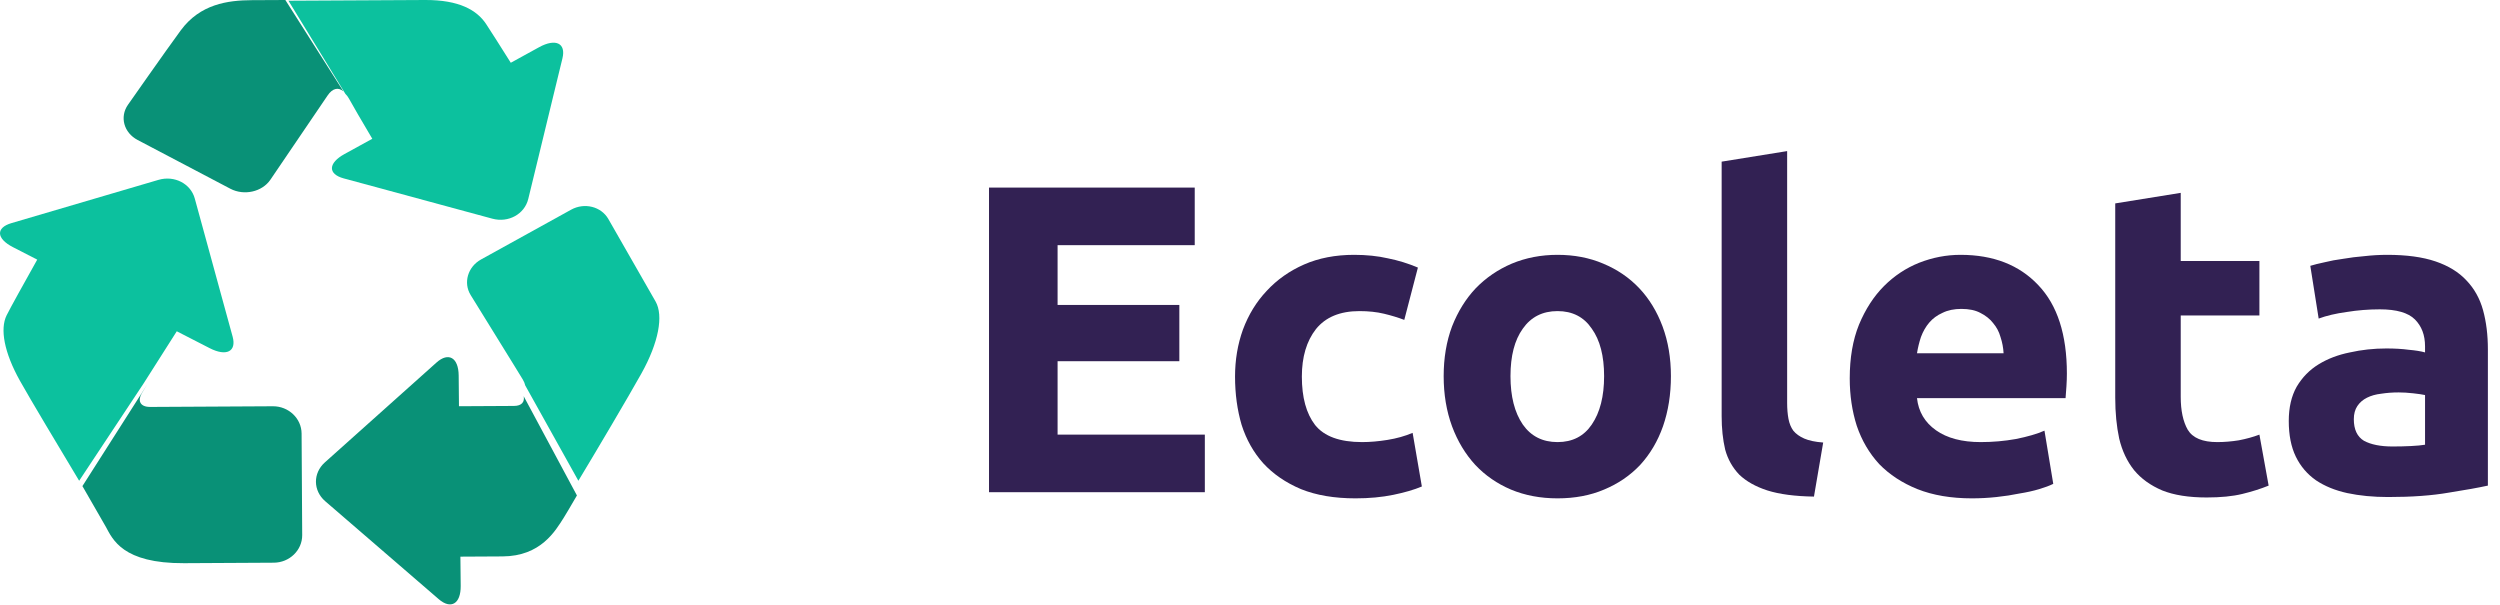
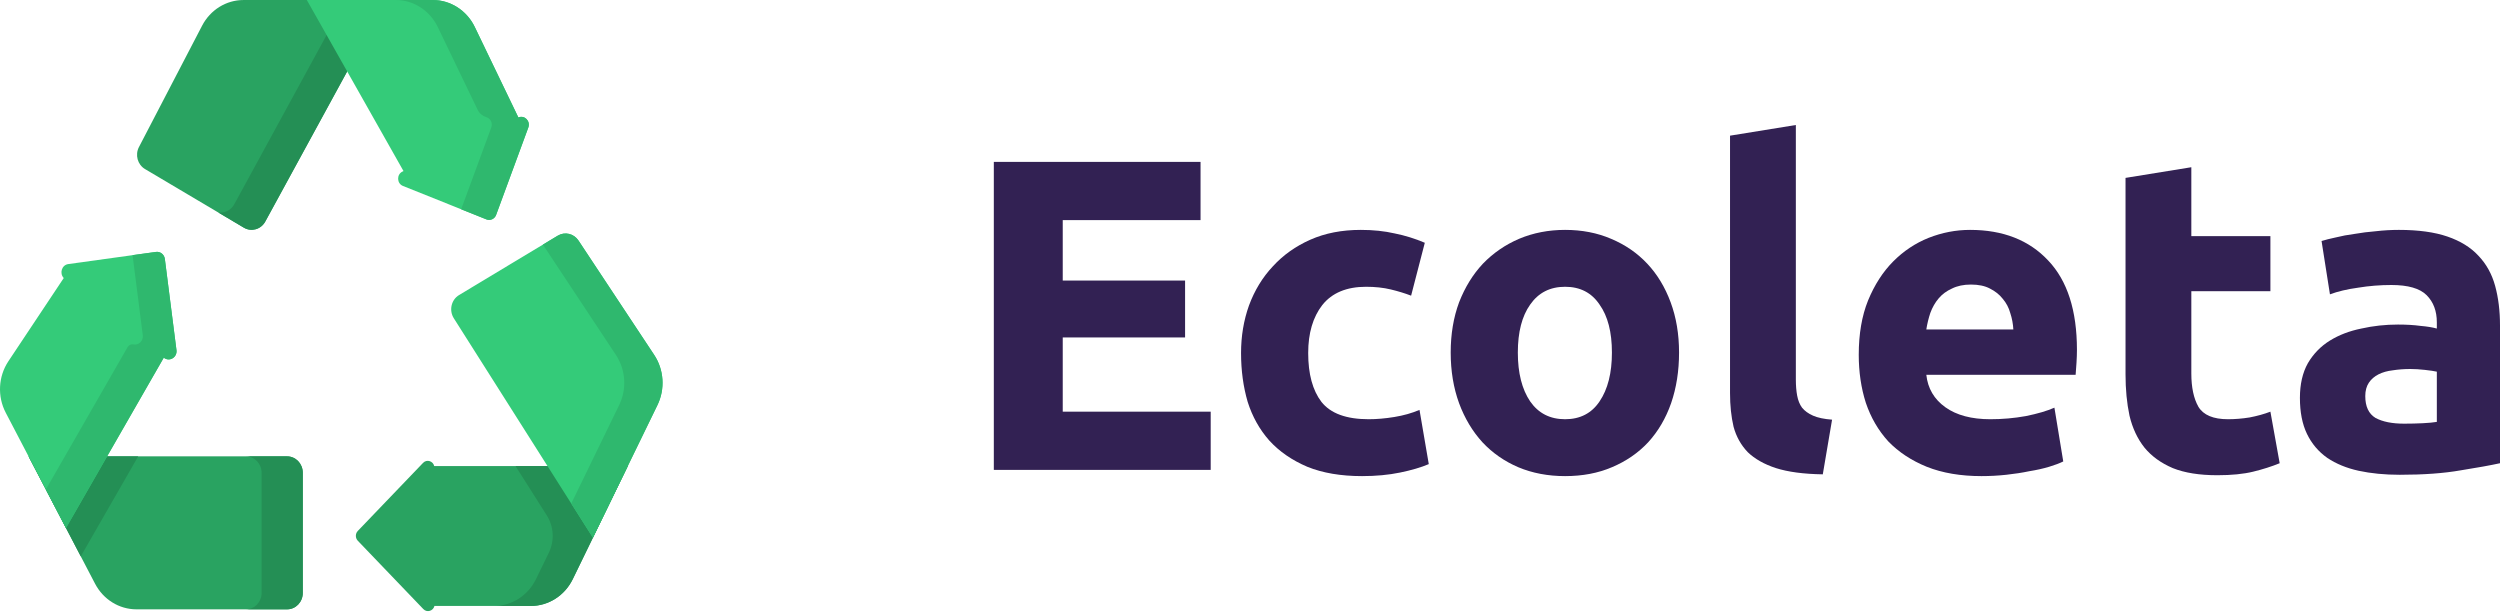
- <svg xmlns="http://www.w3.org/2000/svg" width="182" height="44" viewBox="0 0 182 44" fill="none">
-   <path d="M25.022 12.987L28.31 13.877C29.478 14.194 31.388 14.712 32.557 15.029L35.844 15.92C37.013 16.236 38.188 15.591 38.457 14.485L39.214 11.376C39.481 10.27 39.92 8.462 40.189 7.356L40.946 4.246C41.216 3.141 40.45 2.777 39.247 3.436L37.185 4.569C36.429 3.368 35.673 2.175 35.382 1.738C34.718 0.746 33.441 -0.013 30.934 0C29.073 0.01 24.128 0.036 21 0.053L25.148 6.84C25.241 6.926 25.327 7.036 25.405 7.18C25.602 7.553 26.354 8.835 27.103 10.103L25.085 11.211C23.882 11.871 23.855 12.67 25.022 12.987" fill="#0CC19E" />
-   <path d="M13.155 2.216C12.069 3.694 9.316 7.627 9.316 7.627C8.699 8.508 9.014 9.662 10.016 10.189L16.768 13.739C17.77 14.266 19.085 13.969 19.687 13.08C19.687 13.08 23.495 7.472 23.848 6.953C24.21 6.413 24.647 6.333 25 6.653L20.773 3.2741e-07C19.67 0.005 18.786 0.01 18.334 0.012C16.576 0.022 14.566 0.296 13.155 2.216" fill="#099177" />
-   <path d="M1.452 27.721C2.195 29.054 4.254 32.485 5.763 35L10.442 27.934C10.994 27.064 12.016 25.452 12.869 24.117L15.264 25.346C16.48 25.971 17.232 25.593 16.935 24.507L16.097 21.453C15.8 20.367 15.314 18.591 15.016 17.505L14.179 14.45C13.882 13.365 12.693 12.754 11.538 13.094L8.287 14.05C7.132 14.39 5.242 14.946 4.086 15.286L0.836 16.242C-0.32 16.581 -0.271 17.37 0.945 17.994L2.71 18.901C1.809 20.513 0.747 22.415 0.479 22.961C-0.005 23.947 0.294 25.648 1.452 27.721" fill="#0CC19E" />
-   <path d="M10.709 28L6 35.388C6.846 36.851 7.521 38.019 7.7 38.343C8.197 39.249 8.908 41.024 13.402 41C17.892 40.975 19.934 40.964 19.934 40.964C21.076 40.958 22.007 40.055 22 38.958L21.956 31.559C21.949 30.462 21.01 29.569 19.865 29.576C19.865 29.576 12.218 29.618 10.943 29.625C10.138 29.629 10.035 29.117 10.318 28.641C10.357 28.576 10.501 28.342 10.709 28" fill="#099177" />
-   <path d="M38.237 28.059L42.105 35C43.459 32.759 45.757 28.868 46.697 27.185C47.953 24.934 48.309 22.983 47.73 21.957C47.15 20.93 44.286 15.941 44.286 15.941C43.764 15.033 42.547 14.729 41.579 15.264L35.02 18.889C34.052 19.423 33.713 20.59 34.265 21.482C34.265 21.482 36.258 24.701 37.368 26.503C37.713 27.062 37.974 27.486 38.062 27.633C38.152 27.786 38.21 27.929 38.237 28.059" fill="#0CC19E" />
-   <path d="M41.041 37.689C41.194 37.447 41.544 36.855 42 36.069L38.124 28.843C38.206 29.263 37.979 29.549 37.422 29.552C37.04 29.554 35.153 29.564 33.413 29.574L33.392 27.334C33.379 26.032 32.652 25.61 31.774 26.395L29.307 28.602C28.429 29.387 26.994 30.67 26.117 31.455L23.65 33.662C22.773 34.447 22.786 35.719 23.675 36.488L26.186 38.654C27.078 39.424 28.537 40.683 29.43 41.453L31.939 43.619C32.831 44.389 33.552 43.955 33.539 42.653L33.517 40.524C34.499 40.518 35.584 40.513 36.586 40.507C39.376 40.492 40.43 38.649 41.041 37.689Z" fill="#099177" />
-   <path d="M72 35.832V13.656H86.976V17.848H76.992V22.2H85.856V26.296H76.992V31.64H87.712V35.832H72Z" fill="#322153" />
-   <path d="M89.911 27.416C89.911 26.2 90.103 25.059 90.487 23.992C90.893 22.904 91.469 21.965 92.215 21.176C92.962 20.365 93.869 19.725 94.935 19.256C96.002 18.787 97.218 18.552 98.583 18.552C99.479 18.552 100.301 18.637 101.047 18.808C101.794 18.957 102.519 19.181 103.223 19.48L102.231 23.288C101.783 23.117 101.293 22.968 100.759 22.84C100.226 22.712 99.629 22.648 98.967 22.648C97.559 22.648 96.503 23.085 95.799 23.96C95.117 24.835 94.775 25.987 94.775 27.416C94.775 28.931 95.095 30.104 95.735 30.936C96.397 31.768 97.538 32.184 99.159 32.184C99.735 32.184 100.354 32.131 101.015 32.024C101.677 31.917 102.285 31.747 102.839 31.512L103.511 35.416C102.957 35.651 102.263 35.853 101.431 36.024C100.599 36.195 99.682 36.28 98.679 36.28C97.143 36.28 95.821 36.056 94.711 35.608C93.602 35.139 92.685 34.509 91.959 33.72C91.255 32.931 90.733 32.003 90.391 30.936C90.071 29.848 89.911 28.675 89.911 27.416Z" fill="#322153" />
-   <path d="M121.643 27.384C121.643 28.707 121.451 29.923 121.067 31.032C120.683 32.12 120.128 33.059 119.403 33.848C118.677 34.616 117.803 35.213 116.779 35.64C115.776 36.067 114.645 36.28 113.387 36.28C112.149 36.28 111.019 36.067 109.995 35.64C108.992 35.213 108.128 34.616 107.403 33.848C106.677 33.059 106.112 32.12 105.707 31.032C105.301 29.923 105.099 28.707 105.099 27.384C105.099 26.061 105.301 24.856 105.707 23.768C106.133 22.68 106.709 21.752 107.435 20.984C108.181 20.216 109.056 19.619 110.059 19.192C111.083 18.765 112.192 18.552 113.387 18.552C114.603 18.552 115.712 18.765 116.715 19.192C117.739 19.619 118.613 20.216 119.339 20.984C120.064 21.752 120.629 22.68 121.035 23.768C121.44 24.856 121.643 26.061 121.643 27.384ZM116.779 27.384C116.779 25.912 116.48 24.76 115.883 23.928C115.307 23.075 114.475 22.648 113.387 22.648C112.299 22.648 111.456 23.075 110.859 23.928C110.261 24.76 109.963 25.912 109.963 27.384C109.963 28.856 110.261 30.029 110.859 30.904C111.456 31.757 112.299 32.184 113.387 32.184C114.475 32.184 115.307 31.757 115.883 30.904C116.48 30.029 116.779 28.856 116.779 27.384Z" fill="#322153" />
-   <path d="M132.056 36.152C130.67 36.131 129.539 35.981 128.664 35.704C127.811 35.427 127.128 35.043 126.616 34.552C126.126 34.04 125.784 33.432 125.592 32.728C125.422 32.003 125.336 31.192 125.336 30.296V11.768L130.104 11V29.336C130.104 29.763 130.136 30.147 130.2 30.488C130.264 30.829 130.382 31.117 130.552 31.352C130.744 31.587 131.011 31.779 131.352 31.928C131.694 32.077 132.152 32.173 132.728 32.216L132.056 36.152Z" fill="#322153" />
-   <path d="M134.661 27.544C134.661 26.051 134.885 24.749 135.333 23.64C135.803 22.509 136.411 21.571 137.157 20.824C137.904 20.077 138.757 19.512 139.717 19.128C140.699 18.744 141.701 18.552 142.725 18.552C145.115 18.552 147.003 19.288 148.389 20.76C149.776 22.211 150.469 24.355 150.469 27.192C150.469 27.469 150.459 27.779 150.437 28.12C150.416 28.44 150.395 28.728 150.373 28.984H139.557C139.664 29.965 140.123 30.744 140.933 31.32C141.744 31.896 142.832 32.184 144.197 32.184C145.072 32.184 145.925 32.109 146.757 31.96C147.611 31.789 148.304 31.587 148.837 31.352L149.477 35.224C149.221 35.352 148.88 35.48 148.453 35.608C148.027 35.736 147.547 35.843 147.013 35.928C146.501 36.035 145.947 36.12 145.349 36.184C144.752 36.248 144.155 36.28 143.557 36.28C142.043 36.28 140.72 36.056 139.589 35.608C138.48 35.16 137.552 34.552 136.805 33.784C136.08 32.995 135.536 32.067 135.173 31C134.832 29.933 134.661 28.781 134.661 27.544ZM145.861 25.72C145.84 25.315 145.765 24.92 145.637 24.536C145.531 24.152 145.349 23.811 145.093 23.512C144.859 23.213 144.549 22.968 144.165 22.776C143.803 22.584 143.344 22.488 142.789 22.488C142.256 22.488 141.797 22.584 141.413 22.776C141.029 22.947 140.709 23.181 140.453 23.48C140.197 23.779 139.995 24.131 139.845 24.536C139.717 24.92 139.621 25.315 139.557 25.72H145.861Z" fill="#322153" />
-   <path d="M153.989 14.808L158.757 14.04V19H164.485V22.968H158.757V28.888C158.757 29.891 158.927 30.691 159.269 31.288C159.631 31.885 160.346 32.184 161.413 32.184C161.925 32.184 162.447 32.141 162.981 32.056C163.535 31.949 164.037 31.811 164.485 31.64L165.157 35.352C164.581 35.587 163.941 35.789 163.237 35.96C162.533 36.131 161.669 36.216 160.645 36.216C159.343 36.216 158.266 36.045 157.413 35.704C156.559 35.341 155.877 34.851 155.365 34.232C154.853 33.592 154.49 32.824 154.277 31.928C154.085 31.032 153.989 30.04 153.989 28.952V14.808Z" fill="#322153" />
-   <path d="M174.174 32.504C174.644 32.504 175.092 32.493 175.519 32.472C175.945 32.451 176.286 32.419 176.543 32.376V28.76C176.351 28.717 176.062 28.675 175.678 28.632C175.294 28.589 174.942 28.568 174.622 28.568C174.174 28.568 173.748 28.6 173.342 28.664C172.958 28.707 172.617 28.803 172.318 28.952C172.02 29.101 171.785 29.304 171.615 29.56C171.444 29.816 171.358 30.136 171.358 30.52C171.358 31.267 171.604 31.789 172.094 32.088C172.606 32.365 173.3 32.504 174.174 32.504ZM173.79 18.552C175.198 18.552 176.372 18.712 177.311 19.032C178.249 19.352 178.996 19.811 179.55 20.408C180.126 21.005 180.532 21.731 180.767 22.584C181.001 23.437 181.118 24.387 181.118 25.432V35.352C180.436 35.501 179.487 35.672 178.271 35.864C177.054 36.077 175.582 36.184 173.854 36.184C172.767 36.184 171.775 36.088 170.879 35.896C170.004 35.704 169.246 35.395 168.606 34.968C167.966 34.52 167.476 33.944 167.134 33.24C166.793 32.536 166.622 31.672 166.622 30.648C166.622 29.667 166.814 28.835 167.199 28.152C167.604 27.469 168.137 26.925 168.799 26.52C169.46 26.115 170.217 25.827 171.071 25.656C171.924 25.464 172.809 25.368 173.727 25.368C174.345 25.368 174.889 25.4 175.358 25.464C175.849 25.507 176.244 25.571 176.543 25.656V25.208C176.543 24.397 176.297 23.747 175.807 23.256C175.316 22.765 174.463 22.52 173.246 22.52C172.436 22.52 171.636 22.584 170.846 22.712C170.057 22.819 169.374 22.979 168.799 23.192L168.19 19.352C168.468 19.267 168.809 19.181 169.215 19.096C169.641 18.989 170.1 18.904 170.59 18.84C171.081 18.755 171.593 18.691 172.127 18.648C172.681 18.584 173.236 18.552 173.79 18.552Z" fill="#322153" />
+ <svg xmlns="http://www.w3.org/2000/svg" width="180" height="44" viewBox="0 0 180 44" fill="none">
+   <path d="M71.555 33.832V11.656H86.439V15.848H76.517V20.2H85.326V24.296H76.517V29.64H87.17V33.832H71.555Z" fill="#322153" />
+   <path d="M89.356 25.416C89.356 24.2 89.547 23.059 89.928 21.992C90.331 20.904 90.904 19.965 91.646 19.176C92.388 18.365 93.289 17.725 94.349 17.256C95.409 16.787 96.618 16.552 97.975 16.552C98.865 16.552 99.681 16.637 100.423 16.808C101.165 16.957 101.886 17.181 102.586 17.48L101.6 21.288C101.155 21.117 100.667 20.968 100.137 20.84C99.607 20.712 99.013 20.648 98.356 20.648C96.957 20.648 95.907 21.085 95.208 21.96C94.529 22.835 94.19 23.987 94.19 25.416C94.19 26.931 94.508 28.104 95.144 28.936C95.801 29.768 96.936 30.184 98.547 30.184C99.119 30.184 99.734 30.131 100.391 30.024C101.049 29.917 101.653 29.747 102.204 29.512L102.872 33.416C102.321 33.651 101.632 33.853 100.805 34.024C99.978 34.195 99.066 34.28 98.07 34.28C96.543 34.28 95.229 34.056 94.126 33.608C93.024 33.139 92.112 32.509 91.391 31.72C90.692 30.931 90.172 30.003 89.833 28.936C89.515 27.848 89.356 26.675 89.356 25.416Z" fill="#322153" />
+   <path d="M120.892 25.384C120.892 26.707 120.701 27.923 120.319 29.032C119.938 30.12 119.386 31.059 118.665 31.848C117.945 32.616 117.075 33.213 116.058 33.64C115.061 34.067 113.937 34.28 112.687 34.28C111.457 34.28 110.333 34.067 109.316 33.64C108.319 33.213 107.46 32.616 106.74 31.848C106.019 31.059 105.457 30.12 105.054 29.032C104.651 27.923 104.45 26.707 104.45 25.384C104.45 24.061 104.651 22.856 105.054 21.768C105.478 20.68 106.05 19.752 106.771 18.984C107.513 18.216 108.383 17.619 109.379 17.192C110.397 16.765 111.499 16.552 112.687 16.552C113.895 16.552 114.998 16.765 115.994 17.192C117.012 17.619 117.881 18.216 118.602 18.984C119.323 19.752 119.885 20.68 120.287 21.768C120.69 22.856 120.892 24.061 120.892 25.384ZM116.058 25.384C116.058 23.912 115.761 22.76 115.167 21.928C114.595 21.075 113.768 20.648 112.687 20.648C111.605 20.648 110.768 21.075 110.174 21.928C109.581 22.76 109.284 23.912 109.284 25.384C109.284 26.856 109.581 28.029 110.174 28.904C110.768 29.757 111.605 30.184 112.687 30.184C113.768 30.184 114.595 29.757 115.167 28.904C115.761 28.029 116.058 26.856 116.058 25.384Z" fill="#322153" />
+   <path d="M131.241 34.152C129.863 34.131 128.739 33.981 127.87 33.704C127.022 33.427 126.343 33.043 125.834 32.552C125.347 32.04 125.008 31.432 124.817 30.728C124.647 30.003 124.562 29.192 124.562 28.296V9.768L129.301 9V27.336C129.301 27.763 129.333 28.147 129.396 28.488C129.46 28.829 129.576 29.117 129.746 29.352C129.937 29.587 130.202 29.779 130.541 29.928C130.88 30.077 131.336 30.173 131.909 30.216L131.241 34.152Z" fill="#322153" />
+   <path d="M133.83 25.544C133.83 24.051 134.052 22.749 134.498 21.64C134.964 20.509 135.568 19.571 136.31 18.824C137.052 18.077 137.9 17.512 138.854 17.128C139.83 16.744 140.826 16.552 141.844 16.552C144.218 16.552 146.095 17.288 147.473 18.76C148.851 20.211 149.54 22.355 149.54 25.192C149.54 25.469 149.529 25.779 149.508 26.12C149.487 26.44 149.466 26.728 149.445 26.984H138.695C138.801 27.965 139.257 28.744 140.063 29.32C140.869 29.896 141.95 30.184 143.307 30.184C144.176 30.184 145.024 30.109 145.851 29.96C146.699 29.789 147.388 29.587 147.918 29.352L148.554 33.224C148.3 33.352 147.961 33.48 147.537 33.608C147.113 33.736 146.635 33.843 146.105 33.928C145.597 34.035 145.045 34.12 144.452 34.184C143.858 34.248 143.264 34.28 142.671 34.28C141.165 34.28 139.851 34.056 138.727 33.608C137.625 33.16 136.703 32.552 135.96 31.784C135.24 30.995 134.699 30.067 134.339 29C133.999 27.933 133.83 26.781 133.83 25.544ZM144.961 23.72C144.939 23.315 144.865 22.92 144.738 22.536C144.632 22.152 144.452 21.811 144.197 21.512C143.964 21.213 143.657 20.968 143.275 20.776C142.915 20.584 142.459 20.488 141.908 20.488C141.377 20.488 140.922 20.584 140.54 20.776C140.158 20.947 139.84 21.181 139.586 21.48C139.332 21.779 139.13 22.131 138.982 22.536C138.854 22.92 138.759 23.315 138.695 23.72H144.961Z" fill="#322153" />
+   <path d="M153.038 12.808L157.776 12.04V17H163.469V20.968H157.776V26.888C157.776 27.891 157.946 28.691 158.285 29.288C158.646 29.885 159.356 30.184 160.416 30.184C160.925 30.184 161.444 30.141 161.974 30.056C162.526 29.949 163.024 29.811 163.469 29.64L164.137 33.352C163.564 33.587 162.928 33.789 162.229 33.96C161.529 34.131 160.67 34.216 159.653 34.216C158.359 34.216 157.289 34.045 156.441 33.704C155.593 33.341 154.914 32.851 154.405 32.232C153.897 31.592 153.536 30.824 153.324 29.928C153.133 29.032 153.038 28.04 153.038 26.952V12.808Z" fill="#322153" />
+   <path d="M173.099 30.504C173.565 30.504 174.011 30.493 174.435 30.472C174.859 30.451 175.198 30.419 175.452 30.376V26.76C175.262 26.717 174.975 26.675 174.594 26.632C174.212 26.589 173.862 26.568 173.544 26.568C173.099 26.568 172.675 26.6 172.272 26.664C171.89 26.707 171.551 26.803 171.254 26.952C170.958 27.101 170.724 27.304 170.555 27.56C170.385 27.816 170.3 28.136 170.3 28.52C170.3 29.267 170.544 29.789 171.032 30.088C171.541 30.365 172.23 30.504 173.099 30.504ZM172.717 16.552C174.117 16.552 175.283 16.712 176.216 17.032C177.148 17.352 177.891 17.811 178.442 18.408C179.014 19.005 179.417 19.731 179.65 20.584C179.883 21.437 180 22.387 180 23.432V33.352C179.322 33.501 178.378 33.672 177.17 33.864C175.961 34.077 174.498 34.184 172.781 34.184C171.7 34.184 170.714 34.088 169.823 33.896C168.954 33.704 168.201 33.395 167.565 32.968C166.929 32.52 166.442 31.944 166.102 31.24C165.763 30.536 165.594 29.672 165.594 28.648C165.594 27.667 165.784 26.835 166.166 26.152C166.569 25.469 167.099 24.925 167.756 24.52C168.413 24.115 169.166 23.827 170.014 23.656C170.862 23.464 171.742 23.368 172.654 23.368C173.269 23.368 173.809 23.4 174.276 23.464C174.763 23.507 175.156 23.571 175.452 23.656V23.208C175.452 22.397 175.209 21.747 174.721 21.256C174.233 20.765 173.385 20.52 172.177 20.52C171.371 20.52 170.576 20.584 169.791 20.712C169.007 20.819 168.329 20.979 167.756 21.192L167.152 17.352C167.428 17.267 167.767 17.181 168.17 17.096C168.594 16.989 169.049 16.904 169.537 16.84C170.025 16.755 170.534 16.691 171.064 16.648C171.615 16.584 172.166 16.552 172.717 16.552Z" fill="#322153" />
+   <path d="M14.551 1.85L10.005 10.586C9.711 11.15 9.904 11.855 10.44 12.172L17.559 16.392C18.101 16.714 18.791 16.516 19.099 15.95L27.802 0.001H17.531C16.288 0.001 15.144 0.71 14.551 1.85V1.85Z" fill="#29A361" />
+   <path d="M27.801 0L19.1 15.95C18.791 16.515 18.101 16.714 17.559 16.392L15.701 15.291C16.154 15.367 16.625 15.15 16.865 14.71L24.892 0H27.801Z" fill="#248F55" />
+   <path d="M37.323 8.459L34.187 1.949C33.612 0.755 32.439 0.001 31.157 0.001H22.091L29.052 12.317C29.029 12.327 29.006 12.338 28.984 12.349C28.546 12.554 28.564 13.209 29.012 13.389L35.023 15.796C35.302 15.908 35.614 15.762 35.721 15.472L38.039 9.18C38.21 8.714 37.76 8.265 37.323 8.459V8.459Z" fill="#34CB79" />
+   <path d="M38.039 9.179L35.721 15.472C35.614 15.763 35.301 15.908 35.023 15.796L33.204 15.067L35.372 9.179C35.496 8.845 35.299 8.52 35.016 8.435C34.747 8.353 34.518 8.17 34.392 7.909L31.521 1.949C30.946 0.755 29.774 0 28.491 0H31.158C32.439 0 33.611 0.755 34.187 1.949L37.323 8.459C37.761 8.265 38.21 8.714 38.039 9.179Z" fill="#2FB86E" />
+   <path d="M31.265 33.559C31.181 33.198 30.733 33.043 30.46 33.328L25.762 38.227C25.575 38.422 25.575 38.739 25.762 38.934L30.479 43.853C30.75 44.135 31.192 43.984 31.281 43.629H38.217C39.494 43.629 40.663 42.881 41.241 41.693L45.198 33.559H31.265V33.559Z" fill="#29A361" />
+   <path d="M37.12 33.559L39.369 37.108C39.878 37.91 39.934 38.935 39.517 39.793L38.592 41.694C38.015 42.881 36.846 43.629 35.569 43.629H38.217C39.494 43.629 40.663 42.881 41.241 41.694L45.198 33.559H37.12V33.559Z" fill="#248F55" />
+   <path d="M21.8 42.694V34.036C21.8 33.385 21.294 32.857 20.67 32.857H2.055L6.845 42.028C7.439 43.165 8.581 43.872 9.823 43.872H20.67C21.294 43.872 21.8 43.345 21.8 42.694Z" fill="#29A361" />
+   <path d="M9.95 32.858L5.816 40.057L2.055 32.858H9.95Z" fill="#248F55" />
+   <path d="M21.8 34.036V42.694C21.8 43.345 21.294 43.872 20.67 43.872H17.705C18.329 43.872 18.835 43.345 18.835 42.694V34.036C18.835 33.385 18.329 32.858 17.705 32.858H20.67C21.294 32.858 21.8 33.385 21.8 34.036Z" fill="#248F55" />
+   <path d="M12.706 25.207L11.87 18.647C11.829 18.323 11.543 18.095 11.232 18.138L4.917 19.013C4.442 19.079 4.265 19.682 4.59 20.018L0.605 26.008C-0.126 27.106 -0.2 28.54 0.413 29.714L4.75 38.017L11.792 25.751C11.795 25.753 11.797 25.755 11.8 25.757C12.201 26.075 12.772 25.728 12.706 25.207Z" fill="#34CB79" />
+   <path d="M11.799 25.757C11.797 25.755 11.794 25.753 11.792 25.751L4.75 38.016L3.302 35.244L9.034 25.259L9.193 24.982C9.28 24.83 9.449 24.765 9.615 24.798C9.616 24.799 9.617 24.799 9.618 24.799C9.971 24.865 10.334 24.558 10.28 24.136L9.545 18.371L11.232 18.138C11.543 18.095 11.829 18.323 11.87 18.646L12.706 25.207C12.772 25.729 12.201 26.075 11.799 25.757V25.757Z" fill="#2FB86E" />
+   <path d="M47.103 25.557L41.652 17.32C41.317 16.814 40.667 16.662 40.157 16.968L33.052 21.244C32.488 21.583 32.315 22.348 32.674 22.914L42.69 38.715L47.337 29.164C47.899 28.008 47.81 26.624 47.103 25.557V25.557Z" fill="#34CB79" />
+   <path d="M47.337 29.165L42.689 38.715L41.13 36.255L44.58 29.164C45.143 28.008 45.053 26.624 44.347 25.557L39.088 17.612L40.157 16.969C40.667 16.661 41.318 16.814 41.652 17.32L47.104 25.557C47.81 26.624 47.899 28.009 47.337 29.165V29.165Z" fill="#2FB86E" />
</svg>
